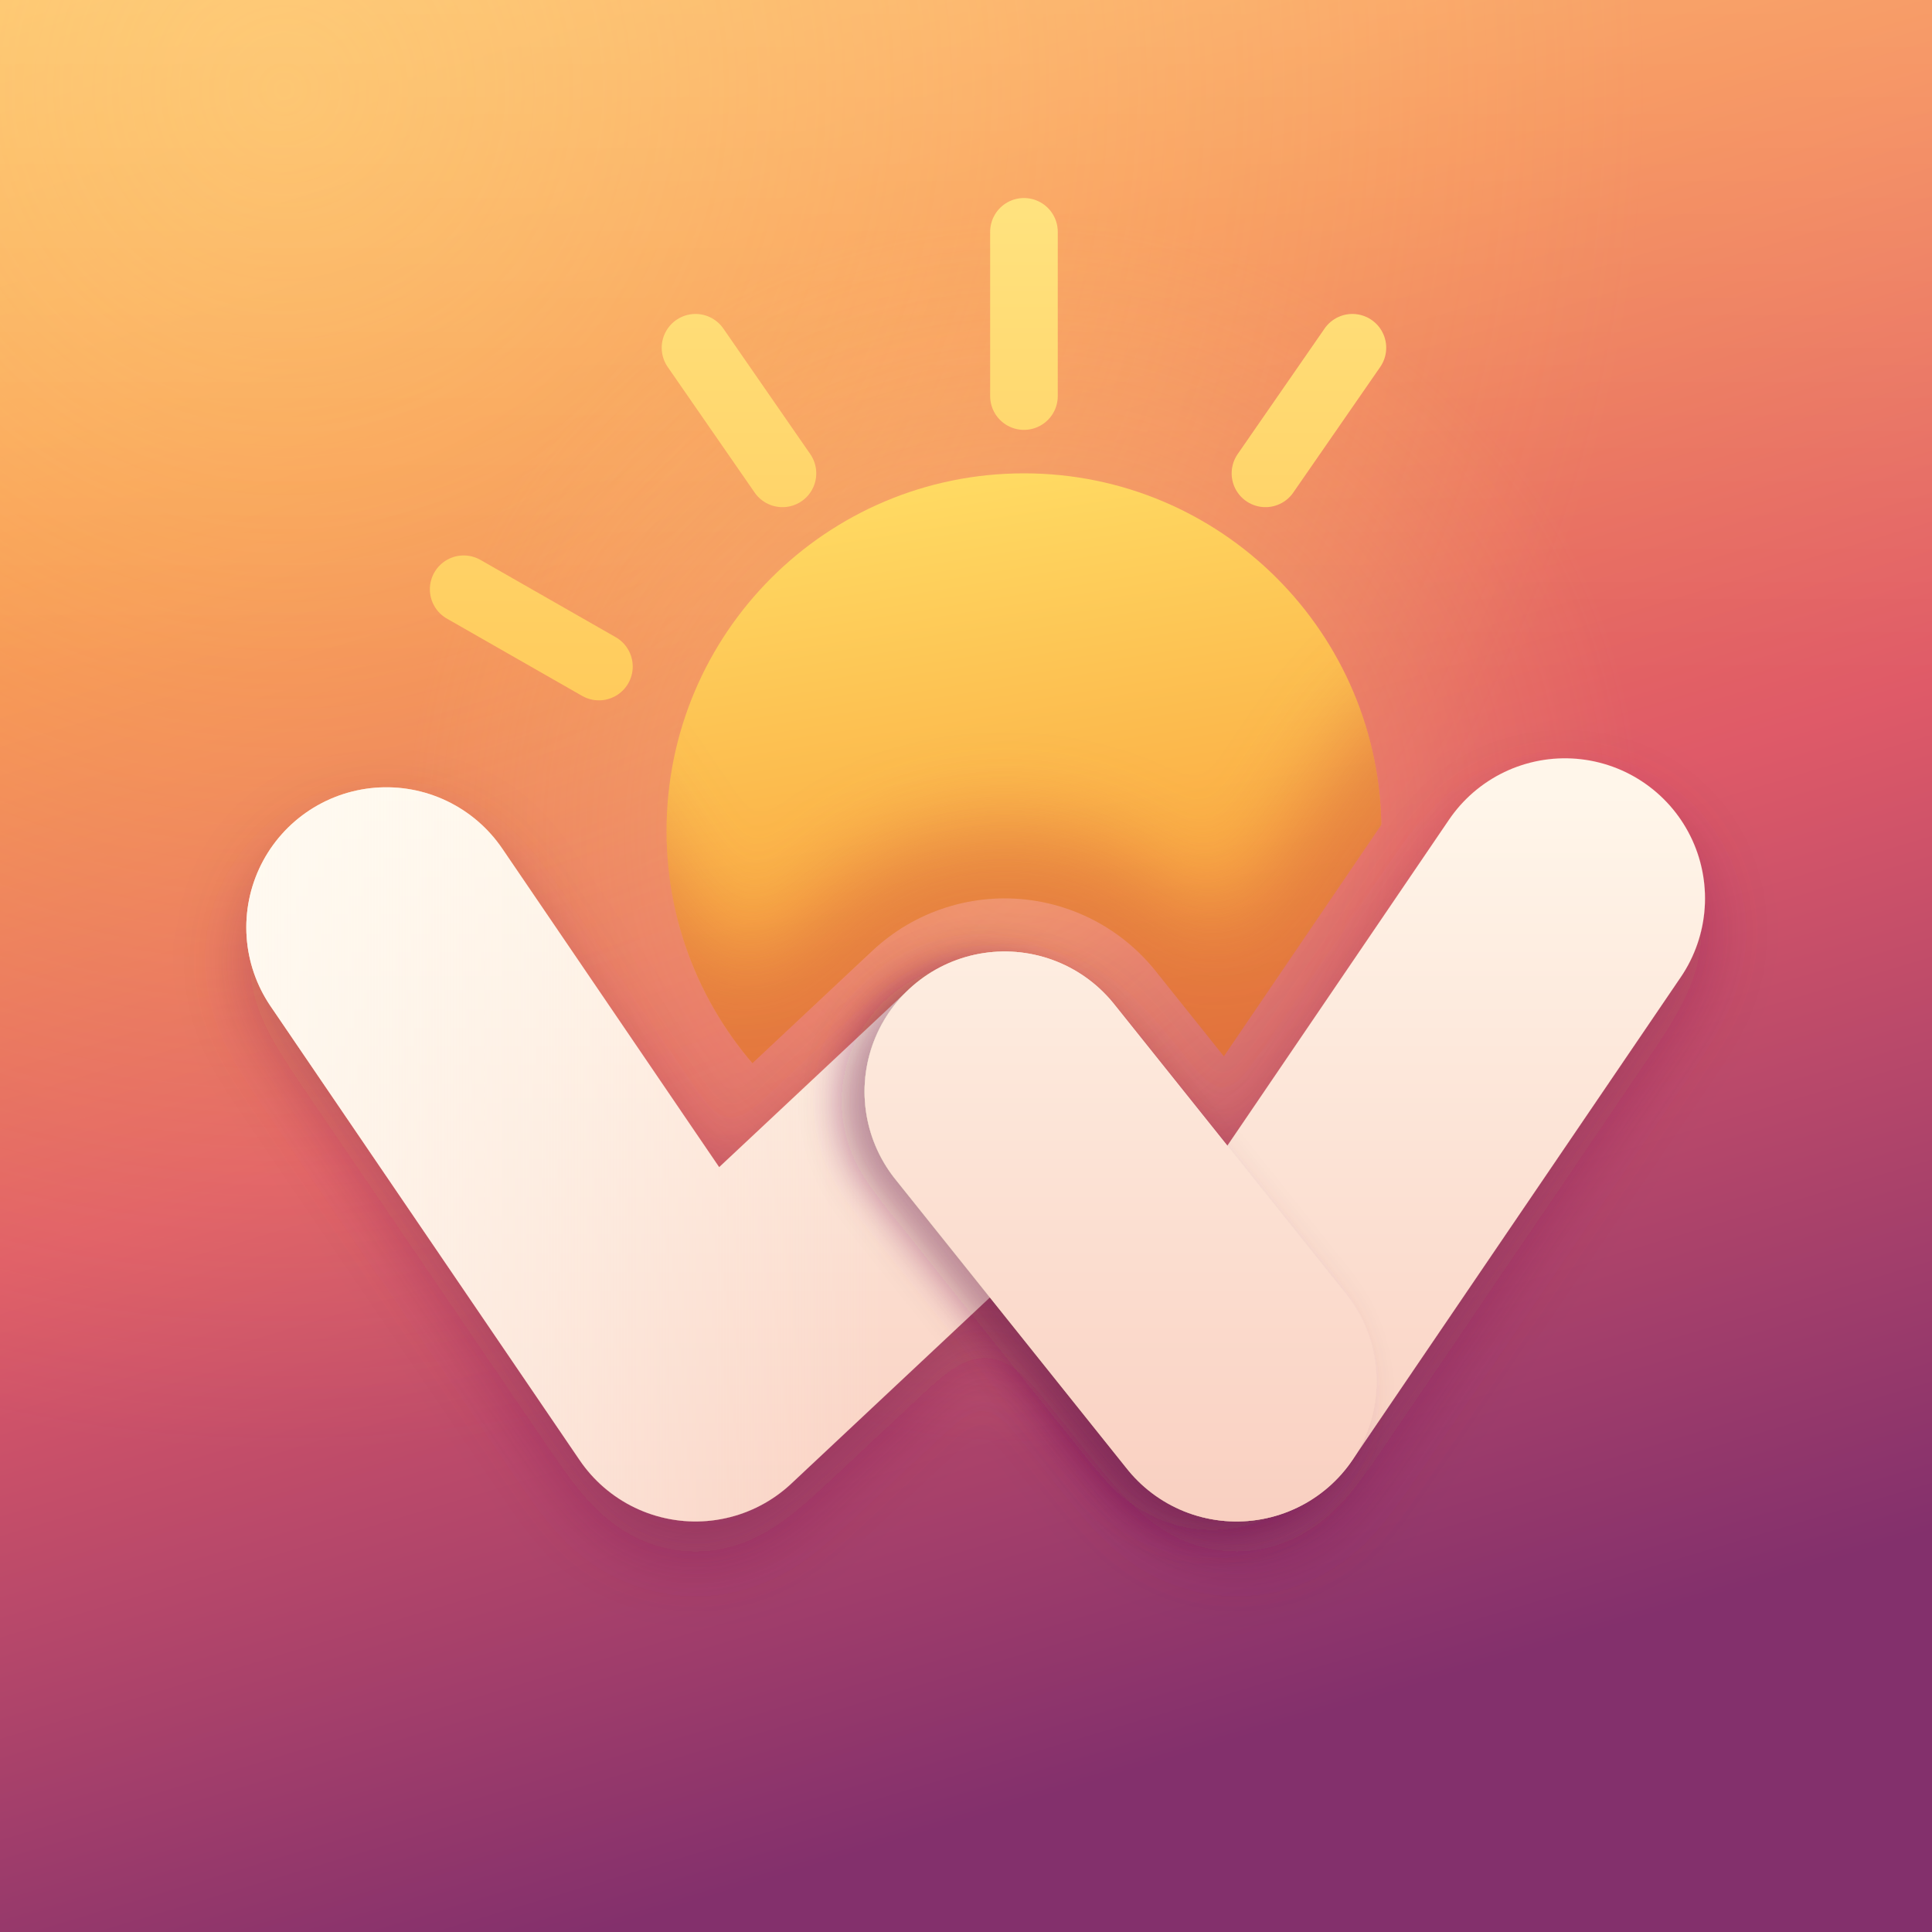
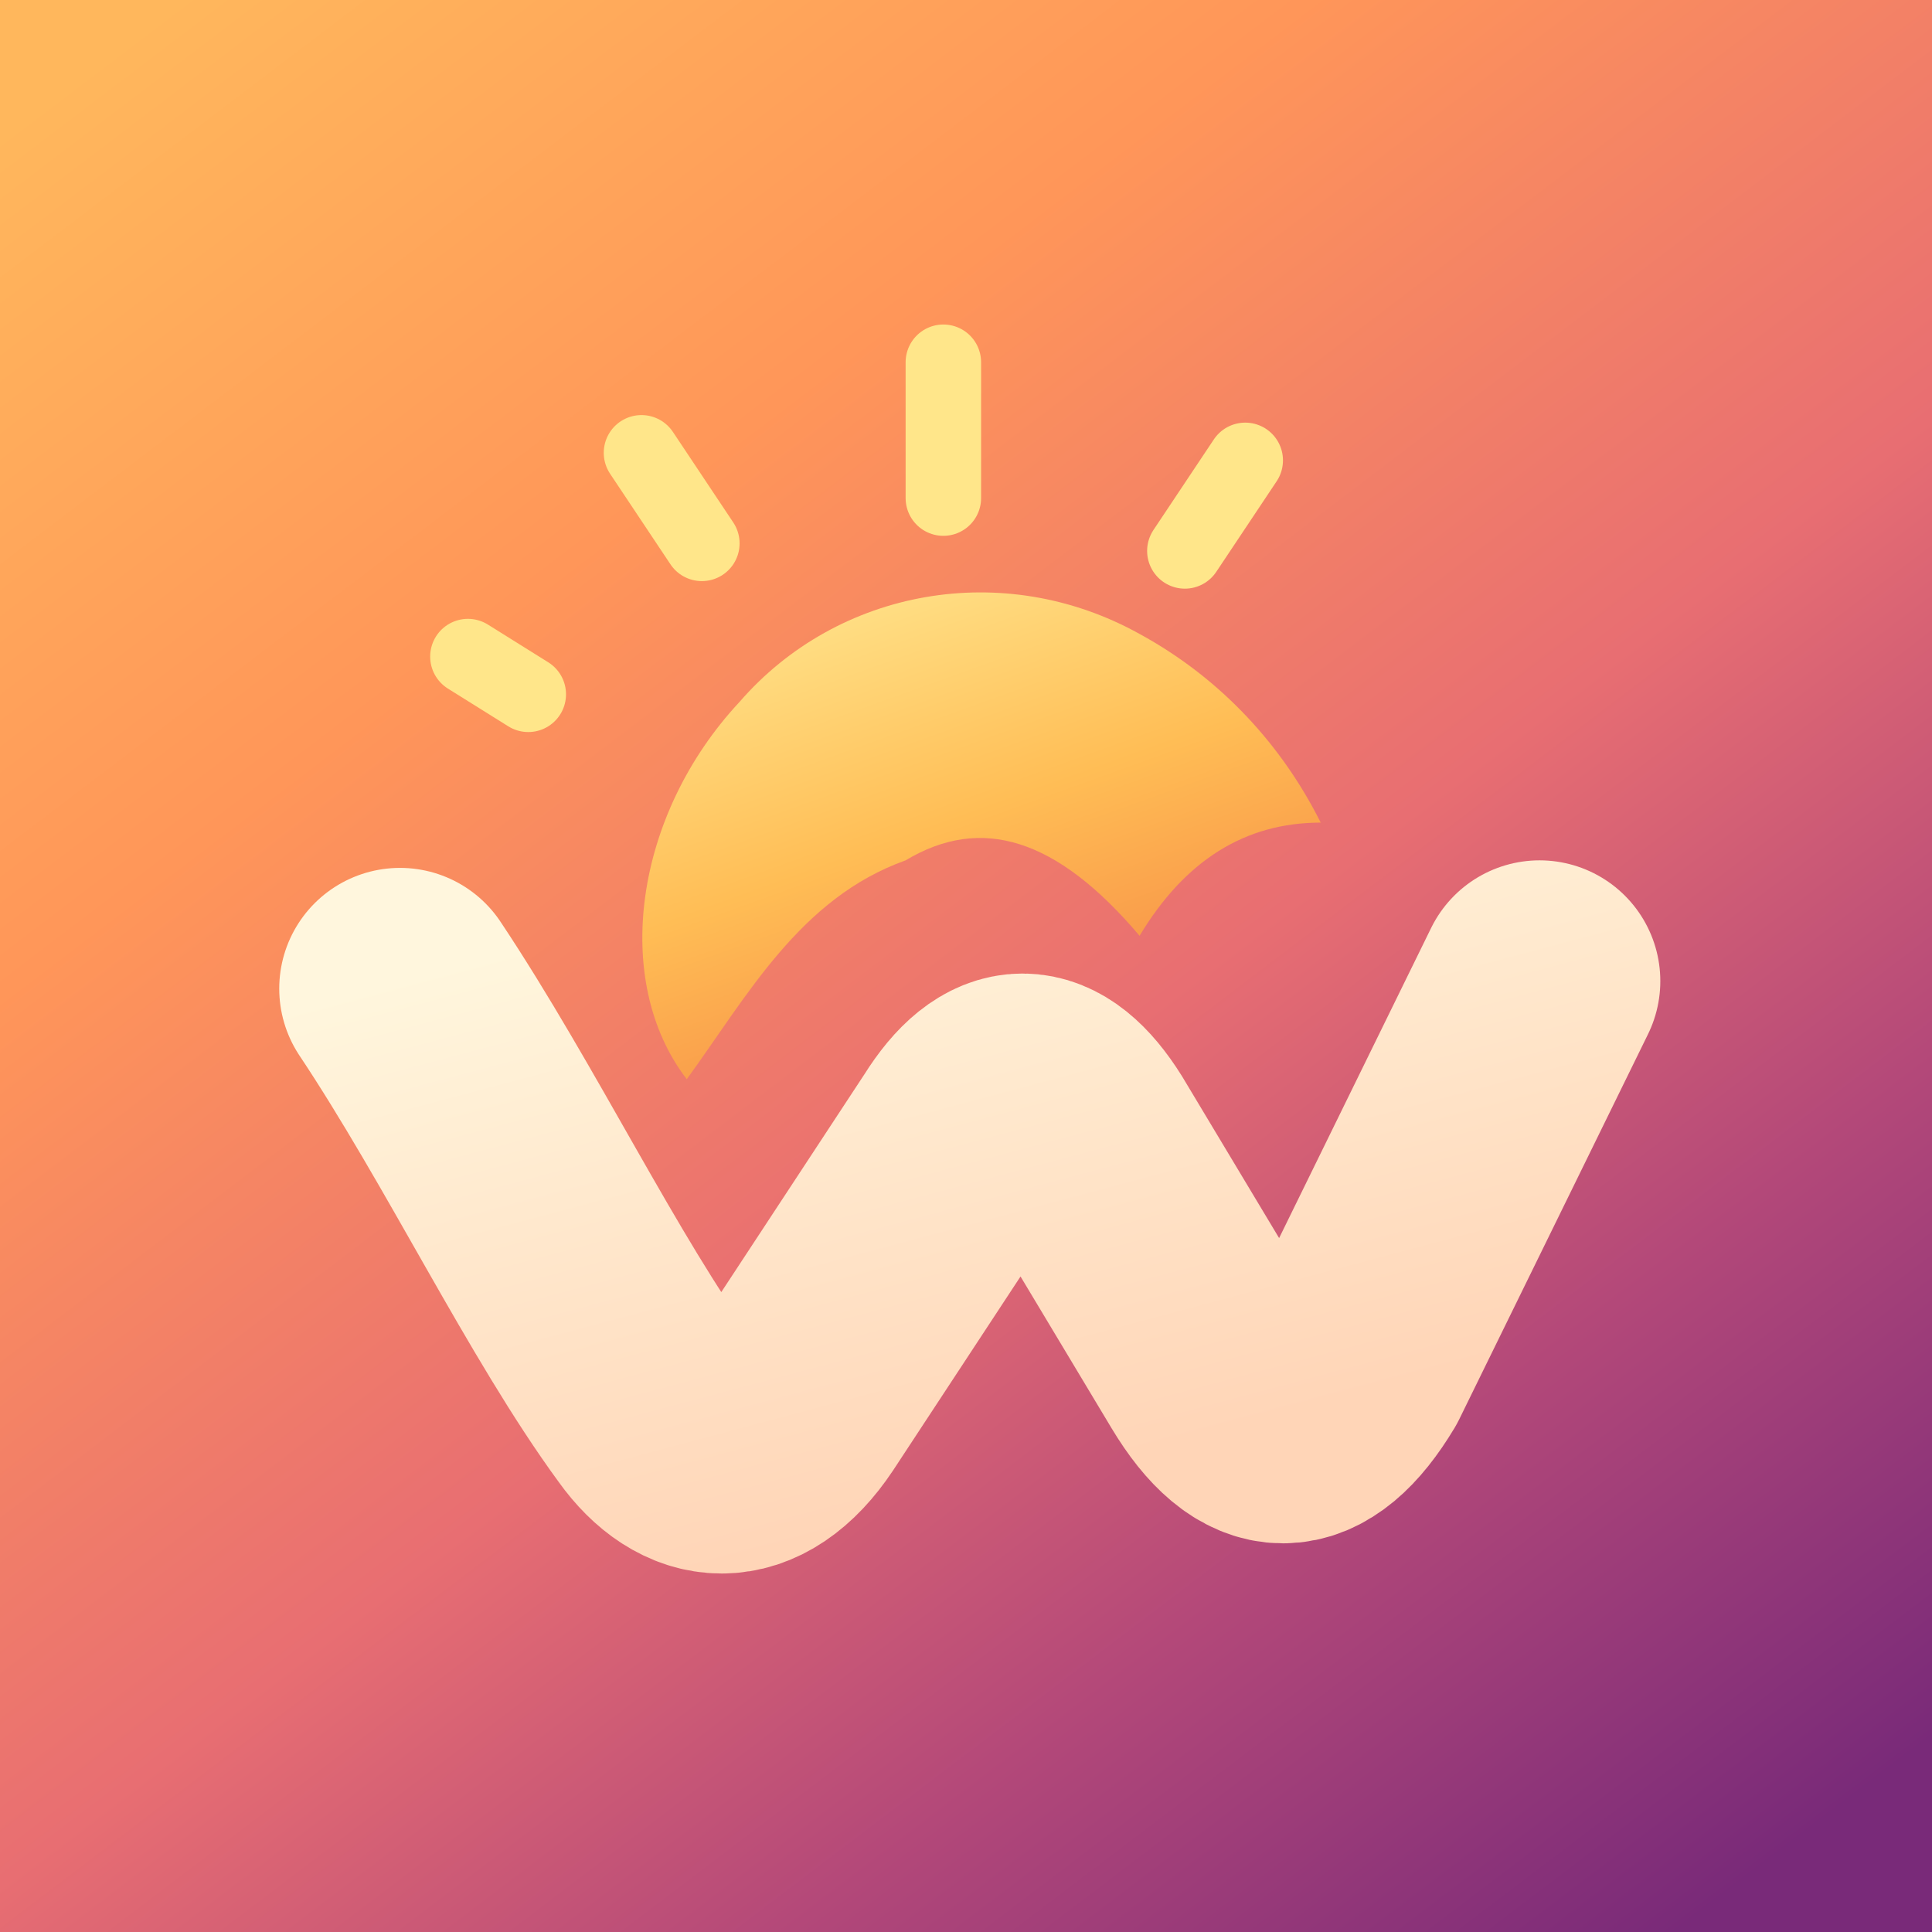
- <svg xmlns="http://www.w3.org/2000/svg" viewBox="0 0 200 200">
+ <svg xmlns="http://www.w3.org/2000/svg" width="1024" height="1024" viewBox="0 0 256 256">
  <defs>
-     <linearGradient id="rays" x1="0" y1="22" x2="0" y2="72" gradientUnits="userSpaceOnUse">
-       <stop offset="0" stop-color="#ffe27e" />
-       <stop offset="1" stop-color="#ffcb5c" />
+     <linearGradient id="bg" x1="0.1" y1="0" x2="0.86" y2="1" gradientUnits="objectBoundingBox">
+       <stop offset="0" stop-color="#ffb75c" />
+       <stop offset="0.28" stop-color="#ff9659" />
+       <stop offset="0.57" stop-color="#e86e72" />
+       <stop offset="0.78" stop-color="#b34879" />
+       <stop offset="1" stop-color="#792a79" />
    </linearGradient>
-     <linearGradient id="sun" x1="100" y1="49" x2="112" y2="123" gradientUnits="userSpaceOnUse">
-       <stop offset="0" stop-color="#ffdb63" />
-       <stop offset="0.55" stop-color="#fbae45" />
-       <stop offset="1" stop-color="#f0833a" />
+     <linearGradient id="sun" x1="0.2" y1="0" x2="0.7" y2="1">
+       <stop offset="0" stop-color="#ffe48c" />
+       <stop offset="0.48" stop-color="#ffbd55" />
+       <stop offset="1" stop-color="#f58442" />
    </linearGradient>
-     <linearGradient id="w" x1="0" y1="82" x2="0" y2="158" gradientUnits="userSpaceOnUse">
-       <stop offset="0" stop-color="#fff6ea" />
-       <stop offset="1" stop-color="#f9cfc0" />
-     </linearGradient>
-     <linearGradient id="tint" x1="24" y1="0" x2="92" y2="0" gradientUnits="userSpaceOnUse">
-       <stop offset="0" stop-color="#fffbf2" stop-opacity="0.85" />
-       <stop offset="1" stop-color="#fffbf2" stop-opacity="0" />
-     </linearGradient>
-     <mask id="cut" maskUnits="userSpaceOnUse" x="0" y="0" width="200" height="200">
-       <rect width="200" height="200" fill="#fff" />
-       <path d="M40 96 72 143 104 113 128 143 162 93" fill="none" stroke="#000" stroke-width="40" stroke-linecap="round" stroke-linejoin="round" />
-     </mask>
-     <filter id="drop" filterUnits="userSpaceOnUse" x="-20" y="-20" width="240" height="240" color-interpolation-filters="sRGB">
-       <feDropShadow dx="0" dy="3.5" stdDeviation="3.5" flood-color="#6a1a4c" flood-opacity="0.32" />
-     </filter>
-     <filter id="fold" filterUnits="userSpaceOnUse" x="-20" y="-20" width="240" height="240" color-interpolation-filters="sRGB">
-       <feDropShadow dx="-2.5" dy="1" stdDeviation="2" flood-color="#6a1a4c" flood-opacity="0.44" />
-     </filter>
-     <filter id="sunshade" filterUnits="userSpaceOnUse" x="-20" y="-20" width="240" height="240" color-interpolation-filters="sRGB">
-       <feGaussianBlur stdDeviation="4.5" />
-     </filter>
-     <clipPath id="sunclip">
-       <circle cx="106" cy="86" r="37" />
-     </clipPath>
-     <radialGradient id="glow" cx="106" cy="86" r="64" gradientUnits="userSpaceOnUse">
-       <stop offset="0" stop-color="#ffd27a" stop-opacity="0.45" />
-       <stop offset="1" stop-color="#ffd27a" stop-opacity="0" />
-     </radialGradient>
-     <linearGradient id="sky" x1="0" y1="0" x2="0.3" y2="1">
-       <stop offset="0" stop-color="#fdb34e" />
-       <stop offset="0.28" stop-color="#f68a4c" />
-       <stop offset="0.6" stop-color="#df5a68" />
-       <stop offset="1" stop-color="#83306c" />
-     </linearGradient>
-     <radialGradient id="warm" cx="0.15" cy="0.05" r="0.7">
-       <stop offset="0" stop-color="#ffd06a" stop-opacity="0.55" />
-       <stop offset="1" stop-color="#ffd06a" stop-opacity="0" />
-     </radialGradient>
-     <linearGradient id="sheen" x1="0" y1="0" x2="0" y2="1">
-       <stop offset="0" stop-color="#fff" stop-opacity="0.16" />
-       <stop offset="0.35" stop-color="#fff" stop-opacity="0" />
+     <linearGradient id="cream" x1="0" y1="0" x2="0.65" y2="1">
+       <stop offset="0" stop-color="#fff6dd" />
+       <stop offset="1" stop-color="#ffd5b7" />
    </linearGradient>
  </defs>
-   <rect width="200" height="200" fill="url(#sky)" />
-   <rect width="200" height="200" fill="url(#warm)" />
-   <rect width="200" height="200" fill="url(#sheen)" />
-   <g transform="translate(100 100) scale(1) translate(-100 -100)">
-     <circle cx="106" cy="86" r="64" fill="url(#glow)" />
-     <path d="M106 24v17M72 36l9 13M140 36l-9 13M48 61l14 8" stroke="url(#rays)" stroke-width="7" stroke-linecap="round" />
-     <g mask="url(#cut)">
-       <circle cx="106" cy="86" r="37" fill="url(#sun)" />
-       <g clip-path="url(#sunclip)" opacity="0.4">
-         <path d="M40 96 72 143 104 113 128 143 162 93" fill="none" stroke="#c8433a" stroke-width="55" stroke-linecap="round" stroke-linejoin="round" filter="url(#sunshade)" />
-       </g>
-     </g>
-     <g fill="none" stroke-width="29" stroke-linecap="round" stroke-linejoin="round">
-       <g filter="url(#drop)">
-         <path d="M40 96 72 143 104 113 128 143 162 93" stroke="url(#w)" />
-         <path d="M40 96 72 143 104 113 128 143 162 93" stroke="url(#tint)" />
-       </g>
-       <path d="M104 113 128 143" stroke="url(#w)" filter="url(#fold)" />
-     </g>
-   </g>
+   <rect width="256" height="256" fill="url(#bg)" />
+   <path d="M 62 87 L 70 92 M 85 60 L 93 72 M 125 48 L 125 66 M 165 61 L 157 73" fill="none" stroke="#ffe68a" stroke-width="10" stroke-linecap="round" />
+   <path d="M 91 143 C 81 130 84 108 98 93 C 111 78 133 74 151 84 C 162 90 170 99 175 109 C 165 109 157 114 151 124 C 140 111 130 108 120 114 C 106 119 99 132 91 143 Z" fill="url(#sun)" />
+   <path d="M 53 131 C 65 149 76 172 87 187 C 92 194 99 195 105 186 L 128 151 C 133 143 138 143 143 151 L 161 181 C 167 191 173 191 179 181 L 204 130" fill="none" stroke="url(#cream)" stroke-width="32" stroke-linecap="round" stroke-linejoin="round" />
</svg>
